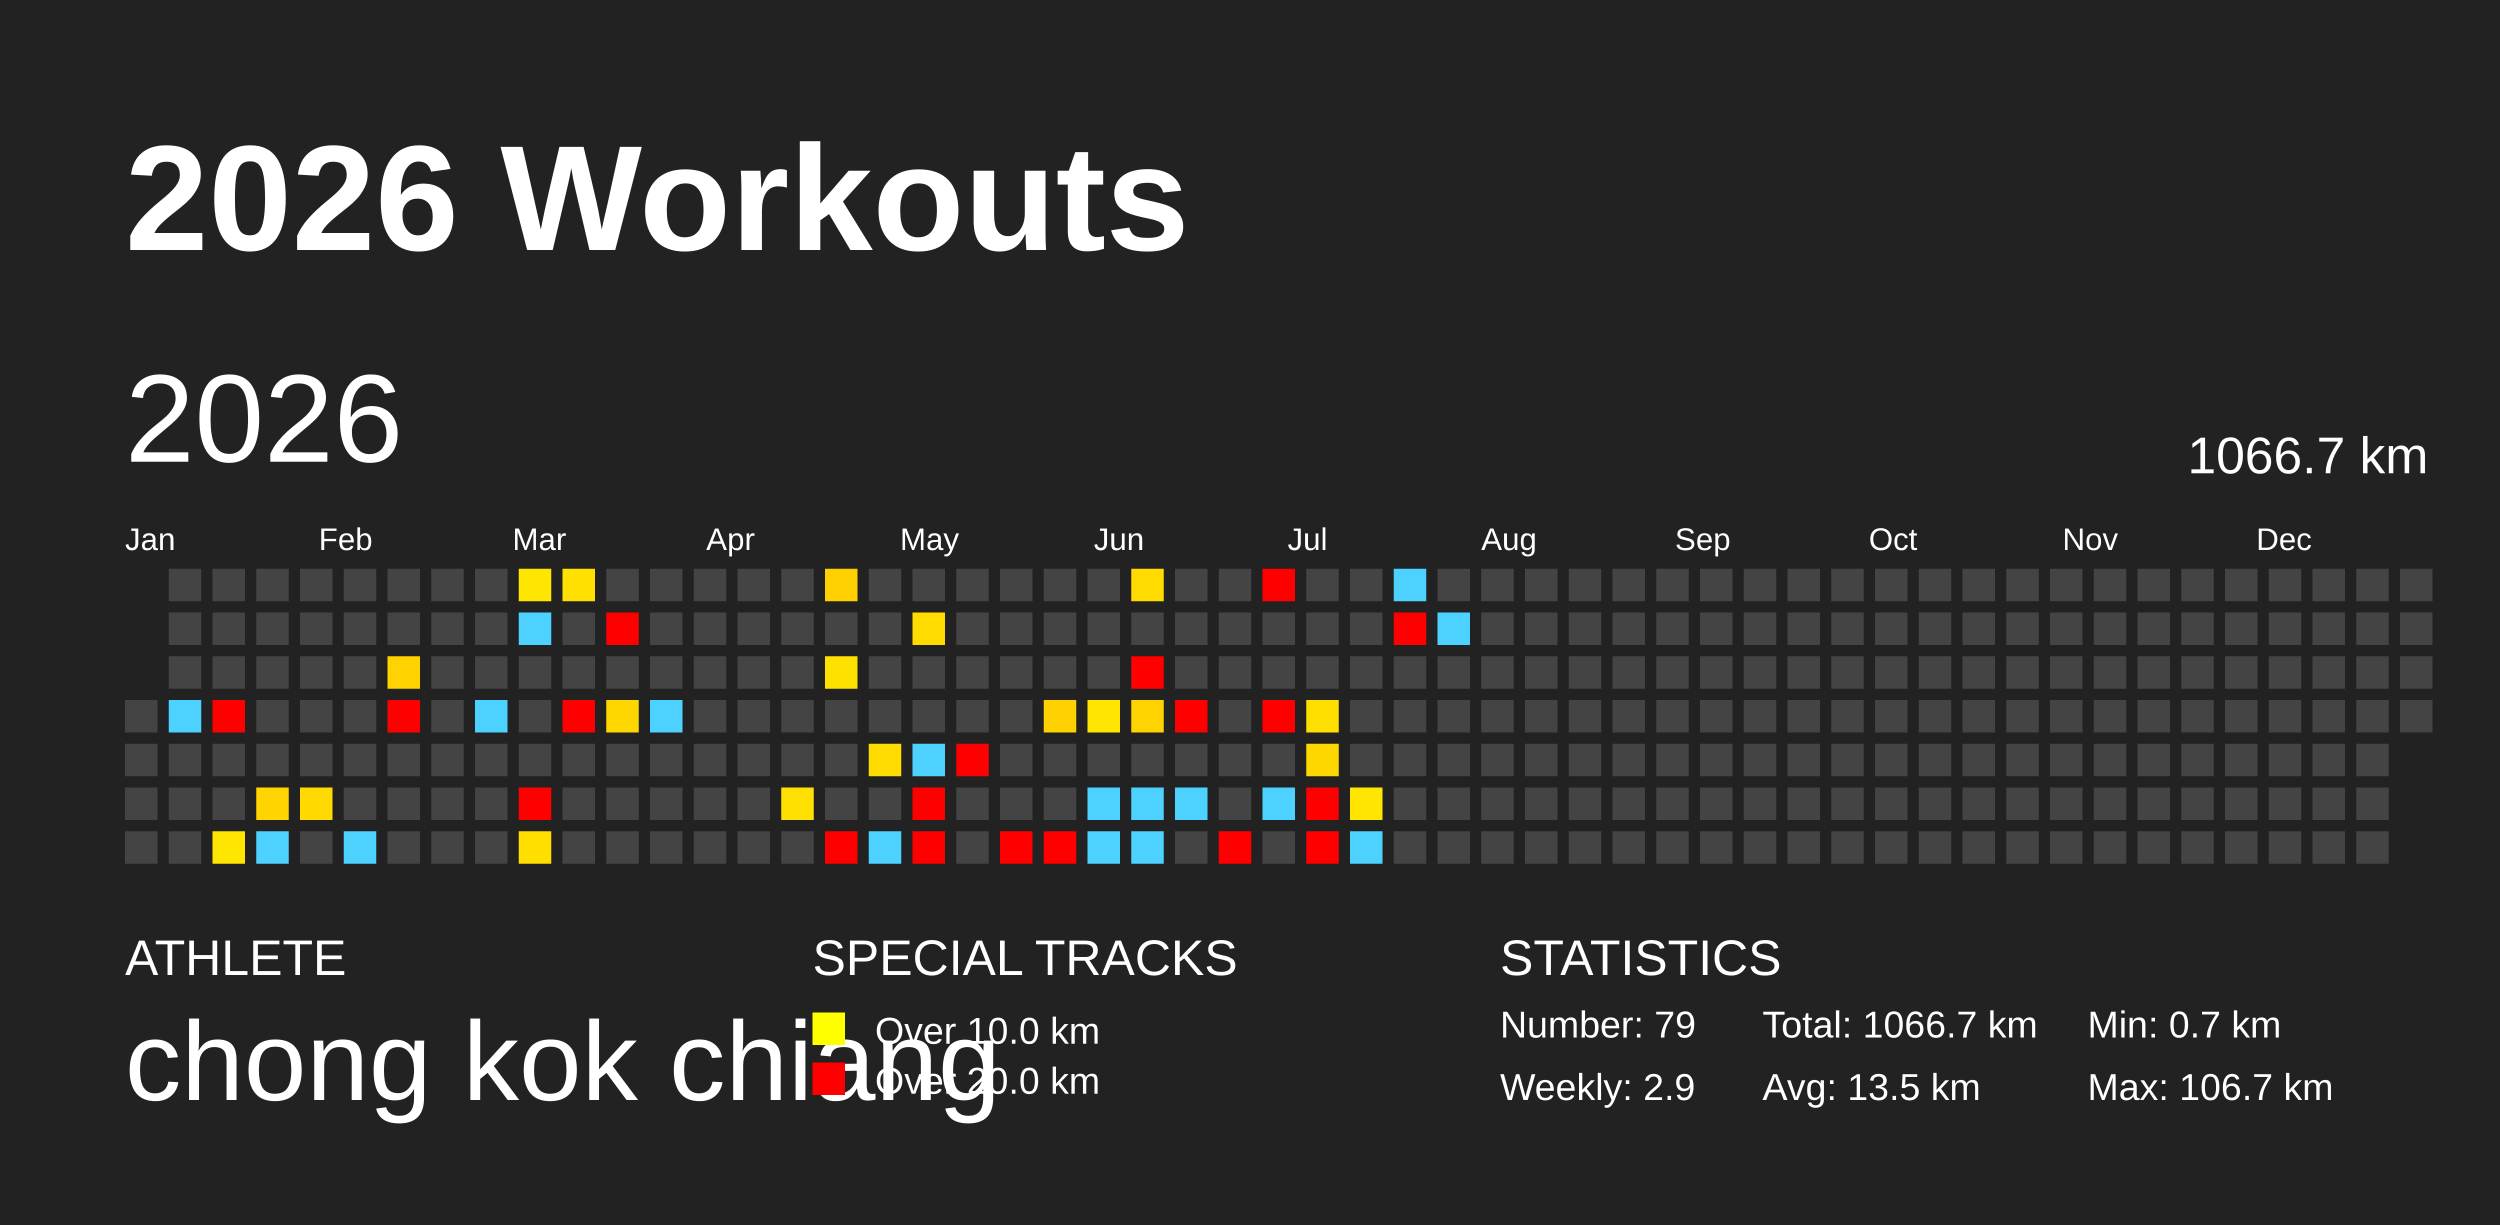
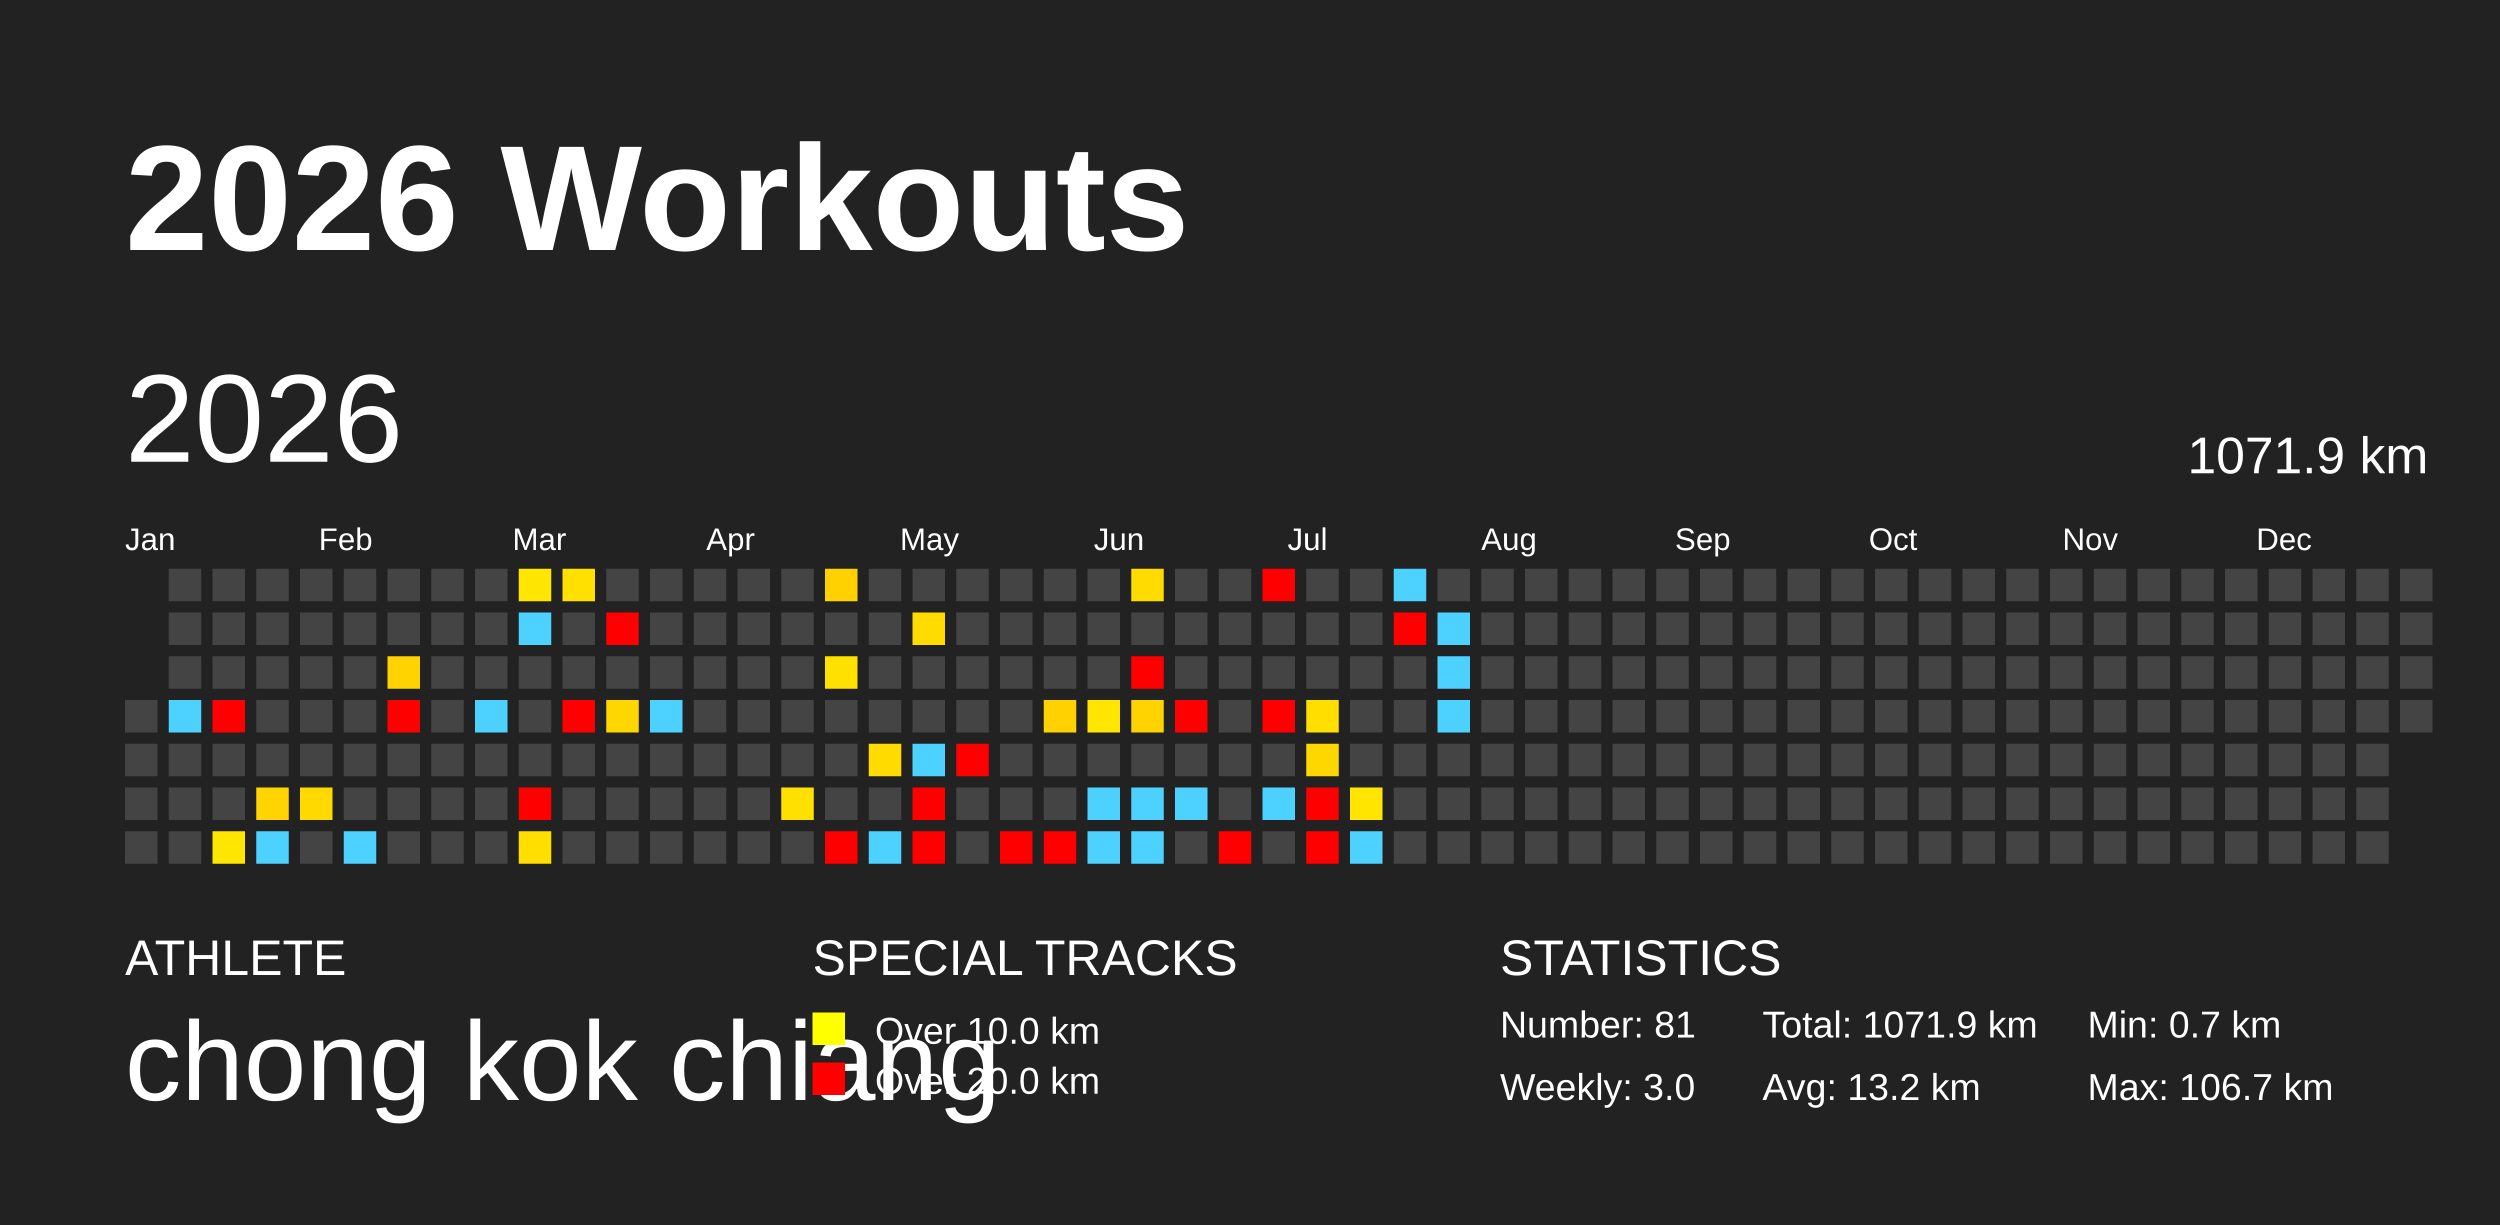
<svg xmlns="http://www.w3.org/2000/svg" baseProfile="full" height="98mm" version="1.1" viewBox="0,0,200,98" width="200mm">
  <defs />
  <rect fill="#222222" height="98" width="200" x="0" y="0" />
  <text fill="#FFFFFF" style="font-size:12px; font-family:Arial; font-weight:bold;" x="10" y="20">2026 Workouts</text>
  <text fill="#FFFFFF" style="font-size:4px; font-family:Arial" x="10" y="78">ATHLETE</text>
  <text fill="#FFFFFF" style="font-size:9px; font-family:Arial" x="10" y="88">chong kok chiang</text>
  <text fill="#FFFFFF" style="font-size:4px; font-family:Arial" x="65" y="78">SPECIAL TRACKS</text>
  <rect fill="yellow" height="2.6" width="2.6" x="65" y="81" />
  <text fill="#FFFFFF" style="font-size:3px; font-family:Arial" x="70" y="83.5">Over 10.0 km</text>
  <rect fill="red" height="2.6" width="2.6" x="65" y="85" />
  <text fill="#FFFFFF" style="font-size:3px; font-family:Arial" x="70" y="87.5">Over 20.0 km</text>
  <text fill="#FFFFFF" style="font-size:4px; font-family:Arial" x="120" y="78">STATISTICS</text>
-   <text fill="#FFFFFF" style="font-size:3px; font-family:Arial" x="120" y="83">Number: 79</text>
-   <text fill="#FFFFFF" style="font-size:3px; font-family:Arial" x="120" y="88">Weekly: 2.9</text>
-   <text fill="#FFFFFF" style="font-size:3px; font-family:Arial" x="141" y="83">Total: 1066.7 km</text>
-   <text fill="#FFFFFF" style="font-size:3px; font-family:Arial" x="141" y="88">Avg: 13.5 km</text>
+   <text fill="#FFFFFF" style="font-size:3px; font-family:Arial" x="120" y="83">Number: 81</text>
+   <text fill="#FFFFFF" style="font-size:3px; font-family:Arial" x="120" y="88">Weekly: 3.0</text>
+   <text fill="#FFFFFF" style="font-size:3px; font-family:Arial" x="141" y="83">Total: 1071.9 km</text>
+   <text fill="#FFFFFF" style="font-size:3px; font-family:Arial" x="141" y="88">Avg: 13.2 km</text>
  <text fill="#FFFFFF" style="font-size:3px; font-family:Arial" x="167" y="83">Min: 0.7 km</text>
  <text fill="#FFFFFF" style="font-size:3px; font-family:Arial" x="167" y="88">Max: 106.7 km</text>
  <text dominant-baseline="hanging" fill="#FFFFFF" style="font-size:10.0px; font-family:Arial;" x="10" y="30">2026</text>
-   <text dominant-baseline="hanging" fill="#FFFFFF" style="font-size:4.125px; font-family:Arial;" x="175" y="35">1066.7 km</text>
+   <text dominant-baseline="hanging" fill="#FFFFFF" style="font-size:4.125px; font-family:Arial;" x="175" y="35">1071.9 km</text>
  <text fill="#FFFFFF" style="font-size:2.5px; font-family:Arial" x="10.0" y="44">Jan</text>
  <text fill="#FFFFFF" style="font-size:2.5px; font-family:Arial" x="25.5" y="44">Feb</text>
  <text fill="#FFFFFF" style="font-size:2.5px; font-family:Arial" x="41.0" y="44">Mar</text>
  <text fill="#FFFFFF" style="font-size:2.5px; font-family:Arial" x="56.5" y="44">Apr</text>
  <text fill="#FFFFFF" style="font-size:2.5px; font-family:Arial" x="72.0" y="44">May</text>
  <text fill="#FFFFFF" style="font-size:2.5px; font-family:Arial" x="87.5" y="44">Jun</text>
  <text fill="#FFFFFF" style="font-size:2.5px; font-family:Arial" x="103.0" y="44">Jul</text>
  <text fill="#FFFFFF" style="font-size:2.5px; font-family:Arial" x="118.5" y="44">Aug</text>
  <text fill="#FFFFFF" style="font-size:2.5px; font-family:Arial" x="134.0" y="44">Sep</text>
  <text fill="#FFFFFF" style="font-size:2.5px; font-family:Arial" x="149.5" y="44">Oct</text>
  <text fill="#FFFFFF" style="font-size:2.5px; font-family:Arial" x="165.0" y="44">Nov</text>
  <text fill="#FFFFFF" style="font-size:2.5px; font-family:Arial" x="180.5" y="44">Dec</text>
  <rect fill="#444444" height="2.6" width="2.6" x="10.0" y="56.0" />
  <rect fill="#444444" height="2.6" width="2.6" x="10.0" y="59.5" />
  <rect fill="#444444" height="2.6" width="2.6" x="10.0" y="63.0" />
  <rect fill="#444444" height="2.6" width="2.6" x="10.0" y="66.5" />
  <rect fill="#444444" height="2.6" width="2.6" x="13.5" y="45.5" />
  <rect fill="#444444" height="2.6" width="2.6" x="13.5" y="49.0" />
  <rect fill="#444444" height="2.6" width="2.6" x="13.5" y="52.5" />
  <rect fill="#4dd2ff" height="2.6" width="2.6" x="13.5" y="56.0" />
  <rect fill="#444444" height="2.6" width="2.6" x="13.5" y="59.5" />
  <rect fill="#444444" height="2.6" width="2.6" x="13.5" y="63.0" />
  <rect fill="#444444" height="2.6" width="2.6" x="13.5" y="66.5" />
  <rect fill="#444444" height="2.6" width="2.6" x="17.0" y="45.5" />
  <rect fill="#444444" height="2.6" width="2.6" x="17.0" y="49.0" />
  <rect fill="#444444" height="2.6" width="2.6" x="17.0" y="52.5" />
  <rect fill="red" height="2.6" width="2.6" x="17.0" y="56.0" />
  <rect fill="#444444" height="2.6" width="2.6" x="17.0" y="59.5" />
  <rect fill="#444444" height="2.6" width="2.6" x="17.0" y="63.0" />
  <rect fill="#ffe600" height="2.6" width="2.6" x="17.0" y="66.5" />
  <rect fill="#444444" height="2.6" width="2.6" x="20.5" y="45.5" />
  <rect fill="#444444" height="2.6" width="2.6" x="20.5" y="49.0" />
  <rect fill="#444444" height="2.6" width="2.6" x="20.5" y="52.5" />
  <rect fill="#444444" height="2.6" width="2.6" x="20.5" y="56.0" />
  <rect fill="#444444" height="2.6" width="2.6" x="20.5" y="59.5" />
  <rect fill="#ffd400" height="2.6" width="2.6" x="20.5" y="63.0" />
  <rect fill="#4dd2ff" height="2.6" width="2.6" x="20.5" y="66.5" />
  <rect fill="#444444" height="2.6" width="2.6" x="24.0" y="45.5" />
  <rect fill="#444444" height="2.6" width="2.6" x="24.0" y="49.0" />
  <rect fill="#444444" height="2.6" width="2.6" x="24.0" y="52.5" />
  <rect fill="#444444" height="2.6" width="2.6" x="24.0" y="56.0" />
  <rect fill="#444444" height="2.6" width="2.6" x="24.0" y="59.5" />
  <rect fill="#ffd900" height="2.6" width="2.6" x="24.0" y="63.0" />
  <rect fill="#444444" height="2.6" width="2.6" x="24.0" y="66.5" />
  <rect fill="#444444" height="2.6" width="2.6" x="27.5" y="45.5" />
  <rect fill="#444444" height="2.6" width="2.6" x="27.5" y="49.0" />
  <rect fill="#444444" height="2.6" width="2.6" x="27.5" y="52.5" />
  <rect fill="#444444" height="2.6" width="2.6" x="27.5" y="56.0" />
  <rect fill="#444444" height="2.6" width="2.6" x="27.5" y="59.5" />
  <rect fill="#444444" height="2.6" width="2.6" x="27.5" y="63.0" />
  <rect fill="#4dd2ff" height="2.6" width="2.6" x="27.5" y="66.5" />
  <rect fill="#444444" height="2.6" width="2.6" x="31.0" y="45.5" />
  <rect fill="#444444" height="2.6" width="2.6" x="31.0" y="49.0" />
  <rect fill="#ffd200" height="2.6" width="2.6" x="31.0" y="52.5" />
  <rect fill="red" height="2.6" width="2.6" x="31.0" y="56.0" />
  <rect fill="#444444" height="2.6" width="2.6" x="31.0" y="59.5" />
  <rect fill="#444444" height="2.6" width="2.6" x="31.0" y="63.0" />
  <rect fill="#444444" height="2.6" width="2.6" x="31.0" y="66.5" />
  <rect fill="#444444" height="2.6" width="2.6" x="34.5" y="45.5" />
  <rect fill="#444444" height="2.6" width="2.6" x="34.5" y="49.0" />
  <rect fill="#444444" height="2.6" width="2.6" x="34.5" y="52.5" />
  <rect fill="#444444" height="2.6" width="2.6" x="34.5" y="56.0" />
  <rect fill="#444444" height="2.6" width="2.6" x="34.5" y="59.5" />
  <rect fill="#444444" height="2.6" width="2.6" x="34.5" y="63.0" />
  <rect fill="#444444" height="2.6" width="2.6" x="34.5" y="66.5" />
  <rect fill="#444444" height="2.6" width="2.6" x="38.0" y="45.5" />
  <rect fill="#444444" height="2.6" width="2.6" x="38.0" y="49.0" />
  <rect fill="#444444" height="2.6" width="2.6" x="38.0" y="52.5" />
  <rect fill="#4dd2ff" height="2.6" width="2.6" x="38.0" y="56.0" />
  <rect fill="#444444" height="2.6" width="2.6" x="38.0" y="59.5" />
  <rect fill="#444444" height="2.6" width="2.6" x="38.0" y="63.0" />
  <rect fill="#444444" height="2.6" width="2.6" x="38.0" y="66.5" />
  <rect fill="#ffe600" height="2.6" width="2.6" x="41.5" y="45.5" />
  <rect fill="#4dd2ff" height="2.6" width="2.6" x="41.5" y="49.0" />
  <rect fill="#444444" height="2.6" width="2.6" x="41.5" y="52.5" />
  <rect fill="#444444" height="2.6" width="2.6" x="41.5" y="56.0" />
  <rect fill="#444444" height="2.6" width="2.6" x="41.5" y="59.5" />
  <rect fill="red" height="2.6" width="2.6" x="41.5" y="63.0" />
  <rect fill="#ffde00" height="2.6" width="2.6" x="41.5" y="66.5" />
  <rect fill="#ffe000" height="2.6" width="2.6" x="45.0" y="45.5" />
  <rect fill="#444444" height="2.6" width="2.6" x="45.0" y="49.0" />
  <rect fill="#444444" height="2.6" width="2.6" x="45.0" y="52.5" />
  <rect fill="red" height="2.6" width="2.6" x="45.0" y="56.0" />
  <rect fill="#444444" height="2.6" width="2.6" x="45.0" y="59.5" />
  <rect fill="#444444" height="2.6" width="2.6" x="45.0" y="63.0" />
  <rect fill="#444444" height="2.6" width="2.6" x="45.0" y="66.5" />
  <rect fill="#444444" height="2.6" width="2.6" x="48.5" y="45.5" />
  <rect fill="red" height="2.6" width="2.6" x="48.5" y="49.0" />
  <rect fill="#444444" height="2.6" width="2.6" x="48.5" y="52.5" />
  <rect fill="#ffd700" height="2.6" width="2.6" x="48.5" y="56.0" />
  <rect fill="#444444" height="2.6" width="2.6" x="48.5" y="59.5" />
  <rect fill="#444444" height="2.6" width="2.6" x="48.5" y="63.0" />
  <rect fill="#444444" height="2.6" width="2.6" x="48.5" y="66.5" />
  <rect fill="#444444" height="2.6" width="2.6" x="52.0" y="45.5" />
  <rect fill="#444444" height="2.6" width="2.6" x="52.0" y="49.0" />
  <rect fill="#444444" height="2.6" width="2.6" x="52.0" y="52.5" />
  <rect fill="#4dd2ff" height="2.6" width="2.6" x="52.0" y="56.0" />
  <rect fill="#444444" height="2.6" width="2.6" x="52.0" y="59.5" />
  <rect fill="#444444" height="2.6" width="2.6" x="52.0" y="63.0" />
  <rect fill="#444444" height="2.6" width="2.6" x="52.0" y="66.5" />
  <rect fill="#444444" height="2.6" width="2.6" x="55.5" y="45.5" />
  <rect fill="#444444" height="2.6" width="2.6" x="55.5" y="49.0" />
  <rect fill="#444444" height="2.6" width="2.6" x="55.5" y="52.5" />
  <rect fill="#444444" height="2.6" width="2.6" x="55.5" y="56.0" />
  <rect fill="#444444" height="2.6" width="2.6" x="55.5" y="59.5" />
  <rect fill="#444444" height="2.6" width="2.6" x="55.5" y="63.0" />
  <rect fill="#444444" height="2.6" width="2.6" x="55.5" y="66.5" />
  <rect fill="#444444" height="2.6" width="2.6" x="59.0" y="45.5" />
  <rect fill="#444444" height="2.6" width="2.6" x="59.0" y="49.0" />
  <rect fill="#444444" height="2.6" width="2.6" x="59.0" y="52.5" />
  <rect fill="#444444" height="2.6" width="2.6" x="59.0" y="56.0" />
  <rect fill="#444444" height="2.6" width="2.6" x="59.0" y="59.5" />
  <rect fill="#444444" height="2.6" width="2.6" x="59.0" y="63.0" />
  <rect fill="#444444" height="2.6" width="2.6" x="59.0" y="66.5" />
  <rect fill="#444444" height="2.6" width="2.6" x="62.5" y="45.5" />
  <rect fill="#444444" height="2.6" width="2.6" x="62.5" y="49.0" />
  <rect fill="#444444" height="2.6" width="2.6" x="62.5" y="52.5" />
  <rect fill="#444444" height="2.6" width="2.6" x="62.5" y="56.0" />
  <rect fill="#444444" height="2.6" width="2.6" x="62.5" y="59.5" />
  <rect fill="#ffe000" height="2.6" width="2.6" x="62.5" y="63.0" />
  <rect fill="#444444" height="2.6" width="2.6" x="62.5" y="66.5" />
  <rect fill="#ffd100" height="2.6" width="2.6" x="66.0" y="45.5" />
  <rect fill="#444444" height="2.6" width="2.6" x="66.0" y="49.0" />
  <rect fill="#ffe100" height="2.6" width="2.6" x="66.0" y="52.5" />
  <rect fill="#444444" height="2.6" width="2.6" x="66.0" y="56.0" />
  <rect fill="#444444" height="2.6" width="2.6" x="66.0" y="59.5" />
  <rect fill="#444444" height="2.6" width="2.6" x="66.0" y="63.0" />
  <rect fill="red" height="2.6" width="2.6" x="66.0" y="66.5" />
  <rect fill="#444444" height="2.6" width="2.6" x="69.5" y="45.5" />
  <rect fill="#444444" height="2.6" width="2.6" x="69.5" y="49.0" />
  <rect fill="#444444" height="2.6" width="2.6" x="69.5" y="52.5" />
  <rect fill="#444444" height="2.6" width="2.6" x="69.5" y="56.0" />
  <rect fill="#ffdb00" height="2.6" width="2.6" x="69.5" y="59.5" />
  <rect fill="#444444" height="2.6" width="2.6" x="69.5" y="63.0" />
  <rect fill="#4dd2ff" height="2.6" width="2.6" x="69.5" y="66.5" />
  <rect fill="#444444" height="2.6" width="2.6" x="73.0" y="45.5" />
  <rect fill="#ffdb00" height="2.6" width="2.6" x="73.0" y="49.0" />
  <rect fill="#444444" height="2.6" width="2.6" x="73.0" y="52.5" />
  <rect fill="#444444" height="2.6" width="2.6" x="73.0" y="56.0" />
  <rect fill="#4dd2ff" height="2.6" width="2.6" x="73.0" y="59.5" />
  <rect fill="red" height="2.6" width="2.6" x="73.0" y="63.0" />
  <rect fill="red" height="2.6" width="2.6" x="73.0" y="66.5" />
  <rect fill="#444444" height="2.6" width="2.6" x="76.5" y="45.5" />
  <rect fill="#444444" height="2.6" width="2.6" x="76.5" y="49.0" />
  <rect fill="#444444" height="2.6" width="2.6" x="76.5" y="52.5" />
  <rect fill="#444444" height="2.6" width="2.6" x="76.5" y="56.0" />
  <rect fill="red" height="2.6" width="2.6" x="76.5" y="59.5" />
  <rect fill="#444444" height="2.6" width="2.6" x="76.5" y="63.0" />
  <rect fill="#444444" height="2.6" width="2.6" x="76.5" y="66.5" />
  <rect fill="#444444" height="2.6" width="2.6" x="80.0" y="45.5" />
  <rect fill="#444444" height="2.6" width="2.6" x="80.0" y="49.0" />
  <rect fill="#444444" height="2.6" width="2.6" x="80.0" y="52.5" />
  <rect fill="#444444" height="2.6" width="2.6" x="80.0" y="56.0" />
  <rect fill="#444444" height="2.6" width="2.6" x="80.0" y="59.5" />
  <rect fill="#444444" height="2.6" width="2.6" x="80.0" y="63.0" />
  <rect fill="red" height="2.6" width="2.6" x="80.0" y="66.5" />
  <rect fill="#444444" height="2.6" width="2.6" x="83.5" y="45.5" />
  <rect fill="#444444" height="2.6" width="2.6" x="83.5" y="49.0" />
  <rect fill="#444444" height="2.6" width="2.6" x="83.5" y="52.5" />
  <rect fill="#ffd100" height="2.6" width="2.6" x="83.5" y="56.0" />
  <rect fill="#444444" height="2.6" width="2.6" x="83.5" y="59.5" />
  <rect fill="#444444" height="2.6" width="2.6" x="83.5" y="63.0" />
  <rect fill="red" height="2.6" width="2.6" x="83.5" y="66.5" />
  <rect fill="#444444" height="2.6" width="2.6" x="87.0" y="45.5" />
  <rect fill="#444444" height="2.6" width="2.6" x="87.0" y="49.0" />
  <rect fill="#444444" height="2.6" width="2.6" x="87.0" y="52.5" />
  <rect fill="#ffe500" height="2.6" width="2.6" x="87.0" y="56.0" />
  <rect fill="#444444" height="2.6" width="2.6" x="87.0" y="59.5" />
  <rect fill="#4dd2ff" height="2.6" width="2.6" x="87.0" y="63.0" />
  <rect fill="#4dd2ff" height="2.6" width="2.6" x="87.0" y="66.5" />
  <rect fill="#ffdb00" height="2.6" width="2.6" x="90.5" y="45.5" />
  <rect fill="#444444" height="2.6" width="2.6" x="90.5" y="49.0" />
  <rect fill="red" height="2.6" width="2.6" x="90.5" y="52.5" />
  <rect fill="#ffd300" height="2.6" width="2.6" x="90.5" y="56.0" />
  <rect fill="#444444" height="2.6" width="2.6" x="90.5" y="59.5" />
  <rect fill="#4dd2ff" height="2.6" width="2.6" x="90.5" y="63.0" />
  <rect fill="#4dd2ff" height="2.6" width="2.6" x="90.5" y="66.5" />
  <rect fill="#444444" height="2.6" width="2.6" x="94.0" y="45.5" />
  <rect fill="#444444" height="2.6" width="2.6" x="94.0" y="49.0" />
  <rect fill="#444444" height="2.6" width="2.6" x="94.0" y="52.5" />
  <rect fill="red" height="2.6" width="2.6" x="94.0" y="56.0" />
  <rect fill="#444444" height="2.6" width="2.6" x="94.0" y="59.5" />
  <rect fill="#4dd2ff" height="2.6" width="2.6" x="94.0" y="63.0" />
  <rect fill="#444444" height="2.6" width="2.6" x="94.0" y="66.5" />
  <rect fill="#444444" height="2.6" width="2.6" x="97.5" y="45.5" />
  <rect fill="#444444" height="2.6" width="2.6" x="97.5" y="49.0" />
  <rect fill="#444444" height="2.6" width="2.6" x="97.5" y="52.5" />
  <rect fill="#444444" height="2.6" width="2.6" x="97.5" y="56.0" />
  <rect fill="#444444" height="2.6" width="2.6" x="97.5" y="59.5" />
  <rect fill="#444444" height="2.6" width="2.6" x="97.5" y="63.0" />
  <rect fill="red" height="2.6" width="2.6" x="97.5" y="66.5" />
  <rect fill="red" height="2.6" width="2.6" x="101.0" y="45.5" />
  <rect fill="#444444" height="2.6" width="2.6" x="101.0" y="49.0" />
  <rect fill="#444444" height="2.6" width="2.6" x="101.0" y="52.5" />
  <rect fill="red" height="2.6" width="2.6" x="101.0" y="56.0" />
  <rect fill="#444444" height="2.6" width="2.6" x="101.0" y="59.5" />
  <rect fill="#4dd2ff" height="2.6" width="2.6" x="101.0" y="63.0" />
  <rect fill="#444444" height="2.6" width="2.6" x="101.0" y="66.5" />
  <rect fill="#444444" height="2.6" width="2.6" x="104.5" y="45.5" />
  <rect fill="#444444" height="2.6" width="2.6" x="104.5" y="49.0" />
  <rect fill="#444444" height="2.6" width="2.6" x="104.5" y="52.5" />
  <rect fill="#ffdf00" height="2.6" width="2.6" x="104.5" y="56.0" />
  <rect fill="#ffd700" height="2.6" width="2.6" x="104.5" y="59.5" />
  <rect fill="red" height="2.6" width="2.6" x="104.5" y="63.0" />
  <rect fill="red" height="2.6" width="2.6" x="104.5" y="66.5" />
  <rect fill="#444444" height="2.6" width="2.6" x="108.0" y="45.5" />
  <rect fill="#444444" height="2.6" width="2.6" x="108.0" y="49.0" />
  <rect fill="#444444" height="2.6" width="2.6" x="108.0" y="52.5" />
  <rect fill="#444444" height="2.6" width="2.6" x="108.0" y="56.0" />
  <rect fill="#444444" height="2.6" width="2.6" x="108.0" y="59.5" />
  <rect fill="#ffe500" height="2.6" width="2.6" x="108.0" y="63.0" />
  <rect fill="#4dd2ff" height="2.6" width="2.6" x="108.0" y="66.5" />
  <rect fill="#4dd2ff" height="2.6" width="2.6" x="111.5" y="45.5" />
  <rect fill="red" height="2.6" width="2.6" x="111.5" y="49.0" />
  <rect fill="#444444" height="2.6" width="2.6" x="111.5" y="52.5" />
  <rect fill="#444444" height="2.6" width="2.6" x="111.5" y="56.0" />
  <rect fill="#444444" height="2.6" width="2.6" x="111.5" y="59.5" />
  <rect fill="#444444" height="2.6" width="2.6" x="111.5" y="63.0" />
  <rect fill="#444444" height="2.6" width="2.6" x="111.5" y="66.5" />
  <rect fill="#444444" height="2.6" width="2.6" x="115.0" y="45.5" />
  <rect fill="#4dd2ff" height="2.6" width="2.6" x="115.0" y="49.0" />
-   <rect fill="#444444" height="2.6" width="2.6" x="115.0" y="52.5" />
-   <rect fill="#444444" height="2.6" width="2.6" x="115.0" y="56.0" />
+   <rect fill="#4dd2ff" height="2.6" width="2.6" x="115.0" y="52.5" />
+   <rect fill="#4dd2ff" height="2.6" width="2.6" x="115.0" y="56.0" />
  <rect fill="#444444" height="2.6" width="2.6" x="115.0" y="59.5" />
  <rect fill="#444444" height="2.6" width="2.6" x="115.0" y="63.0" />
  <rect fill="#444444" height="2.6" width="2.6" x="115.0" y="66.5" />
  <rect fill="#444444" height="2.6" width="2.6" x="118.5" y="45.5" />
  <rect fill="#444444" height="2.6" width="2.6" x="118.5" y="49.0" />
  <rect fill="#444444" height="2.6" width="2.6" x="118.5" y="52.5" />
  <rect fill="#444444" height="2.6" width="2.6" x="118.5" y="56.0" />
  <rect fill="#444444" height="2.6" width="2.6" x="118.5" y="59.5" />
  <rect fill="#444444" height="2.6" width="2.6" x="118.5" y="63.0" />
  <rect fill="#444444" height="2.6" width="2.6" x="118.5" y="66.5" />
  <rect fill="#444444" height="2.6" width="2.6" x="122.0" y="45.5" />
  <rect fill="#444444" height="2.6" width="2.6" x="122.0" y="49.0" />
  <rect fill="#444444" height="2.6" width="2.6" x="122.0" y="52.5" />
  <rect fill="#444444" height="2.6" width="2.6" x="122.0" y="56.0" />
  <rect fill="#444444" height="2.6" width="2.6" x="122.0" y="59.5" />
  <rect fill="#444444" height="2.6" width="2.6" x="122.0" y="63.0" />
  <rect fill="#444444" height="2.6" width="2.6" x="122.0" y="66.5" />
  <rect fill="#444444" height="2.6" width="2.6" x="125.5" y="45.5" />
  <rect fill="#444444" height="2.6" width="2.6" x="125.5" y="49.0" />
  <rect fill="#444444" height="2.6" width="2.6" x="125.5" y="52.5" />
  <rect fill="#444444" height="2.6" width="2.6" x="125.5" y="56.0" />
  <rect fill="#444444" height="2.6" width="2.6" x="125.5" y="59.5" />
  <rect fill="#444444" height="2.6" width="2.6" x="125.5" y="63.0" />
  <rect fill="#444444" height="2.6" width="2.6" x="125.5" y="66.5" />
  <rect fill="#444444" height="2.6" width="2.6" x="129.0" y="45.5" />
  <rect fill="#444444" height="2.6" width="2.6" x="129.0" y="49.0" />
  <rect fill="#444444" height="2.6" width="2.6" x="129.0" y="52.5" />
  <rect fill="#444444" height="2.6" width="2.6" x="129.0" y="56.0" />
  <rect fill="#444444" height="2.6" width="2.6" x="129.0" y="59.5" />
  <rect fill="#444444" height="2.6" width="2.6" x="129.0" y="63.0" />
  <rect fill="#444444" height="2.6" width="2.6" x="129.0" y="66.5" />
  <rect fill="#444444" height="2.6" width="2.6" x="132.5" y="45.5" />
  <rect fill="#444444" height="2.6" width="2.6" x="132.5" y="49.0" />
  <rect fill="#444444" height="2.6" width="2.6" x="132.5" y="52.5" />
  <rect fill="#444444" height="2.6" width="2.6" x="132.5" y="56.0" />
  <rect fill="#444444" height="2.6" width="2.6" x="132.5" y="59.5" />
  <rect fill="#444444" height="2.6" width="2.6" x="132.5" y="63.0" />
  <rect fill="#444444" height="2.6" width="2.6" x="132.5" y="66.5" />
  <rect fill="#444444" height="2.6" width="2.6" x="136.0" y="45.5" />
  <rect fill="#444444" height="2.6" width="2.6" x="136.0" y="49.0" />
  <rect fill="#444444" height="2.6" width="2.6" x="136.0" y="52.5" />
  <rect fill="#444444" height="2.6" width="2.6" x="136.0" y="56.0" />
  <rect fill="#444444" height="2.6" width="2.6" x="136.0" y="59.5" />
  <rect fill="#444444" height="2.6" width="2.6" x="136.0" y="63.0" />
  <rect fill="#444444" height="2.6" width="2.6" x="136.0" y="66.5" />
  <rect fill="#444444" height="2.6" width="2.6" x="139.5" y="45.5" />
  <rect fill="#444444" height="2.6" width="2.6" x="139.5" y="49.0" />
  <rect fill="#444444" height="2.6" width="2.6" x="139.5" y="52.5" />
  <rect fill="#444444" height="2.6" width="2.6" x="139.5" y="56.0" />
  <rect fill="#444444" height="2.6" width="2.6" x="139.5" y="59.5" />
  <rect fill="#444444" height="2.6" width="2.6" x="139.5" y="63.0" />
  <rect fill="#444444" height="2.6" width="2.6" x="139.5" y="66.5" />
  <rect fill="#444444" height="2.6" width="2.6" x="143.0" y="45.5" />
  <rect fill="#444444" height="2.6" width="2.6" x="143.0" y="49.0" />
  <rect fill="#444444" height="2.6" width="2.6" x="143.0" y="52.5" />
  <rect fill="#444444" height="2.6" width="2.6" x="143.0" y="56.0" />
  <rect fill="#444444" height="2.6" width="2.6" x="143.0" y="59.5" />
  <rect fill="#444444" height="2.6" width="2.6" x="143.0" y="63.0" />
  <rect fill="#444444" height="2.6" width="2.6" x="143.0" y="66.5" />
  <rect fill="#444444" height="2.6" width="2.6" x="146.5" y="45.5" />
  <rect fill="#444444" height="2.6" width="2.6" x="146.5" y="49.0" />
  <rect fill="#444444" height="2.6" width="2.6" x="146.5" y="52.5" />
  <rect fill="#444444" height="2.6" width="2.6" x="146.5" y="56.0" />
  <rect fill="#444444" height="2.6" width="2.6" x="146.5" y="59.5" />
  <rect fill="#444444" height="2.6" width="2.6" x="146.5" y="63.0" />
  <rect fill="#444444" height="2.6" width="2.6" x="146.5" y="66.5" />
  <rect fill="#444444" height="2.6" width="2.6" x="150.0" y="45.5" />
  <rect fill="#444444" height="2.6" width="2.6" x="150.0" y="49.0" />
  <rect fill="#444444" height="2.6" width="2.6" x="150.0" y="52.5" />
  <rect fill="#444444" height="2.6" width="2.6" x="150.0" y="56.0" />
  <rect fill="#444444" height="2.6" width="2.6" x="150.0" y="59.5" />
  <rect fill="#444444" height="2.6" width="2.6" x="150.0" y="63.0" />
  <rect fill="#444444" height="2.6" width="2.6" x="150.0" y="66.5" />
  <rect fill="#444444" height="2.6" width="2.6" x="153.5" y="45.5" />
  <rect fill="#444444" height="2.6" width="2.6" x="153.5" y="49.0" />
  <rect fill="#444444" height="2.6" width="2.6" x="153.5" y="52.5" />
  <rect fill="#444444" height="2.6" width="2.6" x="153.5" y="56.0" />
  <rect fill="#444444" height="2.6" width="2.6" x="153.5" y="59.5" />
  <rect fill="#444444" height="2.6" width="2.6" x="153.5" y="63.0" />
  <rect fill="#444444" height="2.6" width="2.6" x="153.5" y="66.5" />
  <rect fill="#444444" height="2.6" width="2.6" x="157.0" y="45.5" />
  <rect fill="#444444" height="2.6" width="2.6" x="157.0" y="49.0" />
  <rect fill="#444444" height="2.6" width="2.6" x="157.0" y="52.5" />
  <rect fill="#444444" height="2.6" width="2.6" x="157.0" y="56.0" />
  <rect fill="#444444" height="2.6" width="2.6" x="157.0" y="59.5" />
  <rect fill="#444444" height="2.6" width="2.6" x="157.0" y="63.0" />
  <rect fill="#444444" height="2.6" width="2.6" x="157.0" y="66.5" />
  <rect fill="#444444" height="2.6" width="2.6" x="160.5" y="45.5" />
  <rect fill="#444444" height="2.6" width="2.6" x="160.5" y="49.0" />
  <rect fill="#444444" height="2.6" width="2.6" x="160.5" y="52.5" />
  <rect fill="#444444" height="2.6" width="2.6" x="160.5" y="56.0" />
  <rect fill="#444444" height="2.6" width="2.6" x="160.5" y="59.5" />
  <rect fill="#444444" height="2.6" width="2.6" x="160.5" y="63.0" />
  <rect fill="#444444" height="2.6" width="2.6" x="160.5" y="66.5" />
  <rect fill="#444444" height="2.6" width="2.6" x="164.0" y="45.5" />
  <rect fill="#444444" height="2.6" width="2.6" x="164.0" y="49.0" />
  <rect fill="#444444" height="2.6" width="2.6" x="164.0" y="52.5" />
  <rect fill="#444444" height="2.6" width="2.6" x="164.0" y="56.0" />
  <rect fill="#444444" height="2.6" width="2.6" x="164.0" y="59.5" />
  <rect fill="#444444" height="2.6" width="2.6" x="164.0" y="63.0" />
  <rect fill="#444444" height="2.6" width="2.6" x="164.0" y="66.5" />
  <rect fill="#444444" height="2.6" width="2.6" x="167.5" y="45.5" />
  <rect fill="#444444" height="2.6" width="2.6" x="167.5" y="49.0" />
  <rect fill="#444444" height="2.6" width="2.6" x="167.5" y="52.5" />
  <rect fill="#444444" height="2.6" width="2.6" x="167.5" y="56.0" />
  <rect fill="#444444" height="2.6" width="2.6" x="167.5" y="59.5" />
  <rect fill="#444444" height="2.6" width="2.6" x="167.5" y="63.0" />
  <rect fill="#444444" height="2.6" width="2.6" x="167.5" y="66.5" />
  <rect fill="#444444" height="2.6" width="2.6" x="171.0" y="45.5" />
  <rect fill="#444444" height="2.6" width="2.6" x="171.0" y="49.0" />
  <rect fill="#444444" height="2.6" width="2.6" x="171.0" y="52.5" />
  <rect fill="#444444" height="2.6" width="2.6" x="171.0" y="56.0" />
  <rect fill="#444444" height="2.6" width="2.6" x="171.0" y="59.5" />
  <rect fill="#444444" height="2.6" width="2.6" x="171.0" y="63.0" />
  <rect fill="#444444" height="2.6" width="2.6" x="171.0" y="66.5" />
  <rect fill="#444444" height="2.6" width="2.6" x="174.5" y="45.5" />
  <rect fill="#444444" height="2.6" width="2.6" x="174.5" y="49.0" />
  <rect fill="#444444" height="2.6" width="2.6" x="174.5" y="52.5" />
  <rect fill="#444444" height="2.6" width="2.6" x="174.5" y="56.0" />
  <rect fill="#444444" height="2.6" width="2.6" x="174.5" y="59.5" />
  <rect fill="#444444" height="2.6" width="2.6" x="174.5" y="63.0" />
  <rect fill="#444444" height="2.6" width="2.6" x="174.5" y="66.5" />
  <rect fill="#444444" height="2.6" width="2.6" x="178.0" y="45.5" />
  <rect fill="#444444" height="2.6" width="2.6" x="178.0" y="49.0" />
  <rect fill="#444444" height="2.6" width="2.6" x="178.0" y="52.5" />
  <rect fill="#444444" height="2.6" width="2.6" x="178.0" y="56.0" />
  <rect fill="#444444" height="2.6" width="2.6" x="178.0" y="59.5" />
  <rect fill="#444444" height="2.6" width="2.6" x="178.0" y="63.0" />
  <rect fill="#444444" height="2.6" width="2.6" x="178.0" y="66.5" />
  <rect fill="#444444" height="2.6" width="2.6" x="181.5" y="45.5" />
  <rect fill="#444444" height="2.6" width="2.6" x="181.5" y="49.0" />
  <rect fill="#444444" height="2.6" width="2.6" x="181.5" y="52.5" />
  <rect fill="#444444" height="2.6" width="2.6" x="181.5" y="56.0" />
  <rect fill="#444444" height="2.6" width="2.6" x="181.5" y="59.5" />
  <rect fill="#444444" height="2.6" width="2.6" x="181.5" y="63.0" />
  <rect fill="#444444" height="2.6" width="2.6" x="181.5" y="66.5" />
  <rect fill="#444444" height="2.6" width="2.6" x="185.0" y="45.5" />
  <rect fill="#444444" height="2.6" width="2.6" x="185.0" y="49.0" />
  <rect fill="#444444" height="2.6" width="2.6" x="185.0" y="52.5" />
  <rect fill="#444444" height="2.6" width="2.6" x="185.0" y="56.0" />
  <rect fill="#444444" height="2.6" width="2.6" x="185.0" y="59.5" />
  <rect fill="#444444" height="2.6" width="2.6" x="185.0" y="63.0" />
  <rect fill="#444444" height="2.6" width="2.6" x="185.0" y="66.5" />
  <rect fill="#444444" height="2.6" width="2.6" x="188.5" y="45.5" />
  <rect fill="#444444" height="2.6" width="2.6" x="188.5" y="49.0" />
  <rect fill="#444444" height="2.6" width="2.6" x="188.5" y="52.5" />
  <rect fill="#444444" height="2.6" width="2.6" x="188.5" y="56.0" />
  <rect fill="#444444" height="2.6" width="2.6" x="188.5" y="59.5" />
  <rect fill="#444444" height="2.6" width="2.6" x="188.5" y="63.0" />
  <rect fill="#444444" height="2.6" width="2.6" x="188.5" y="66.5" />
  <rect fill="#444444" height="2.6" width="2.6" x="192.0" y="45.5" />
  <rect fill="#444444" height="2.6" width="2.6" x="192.0" y="49.0" />
  <rect fill="#444444" height="2.6" width="2.6" x="192.0" y="52.5" />
  <rect fill="#444444" height="2.6" width="2.6" x="192.0" y="56.0" />
</svg>
